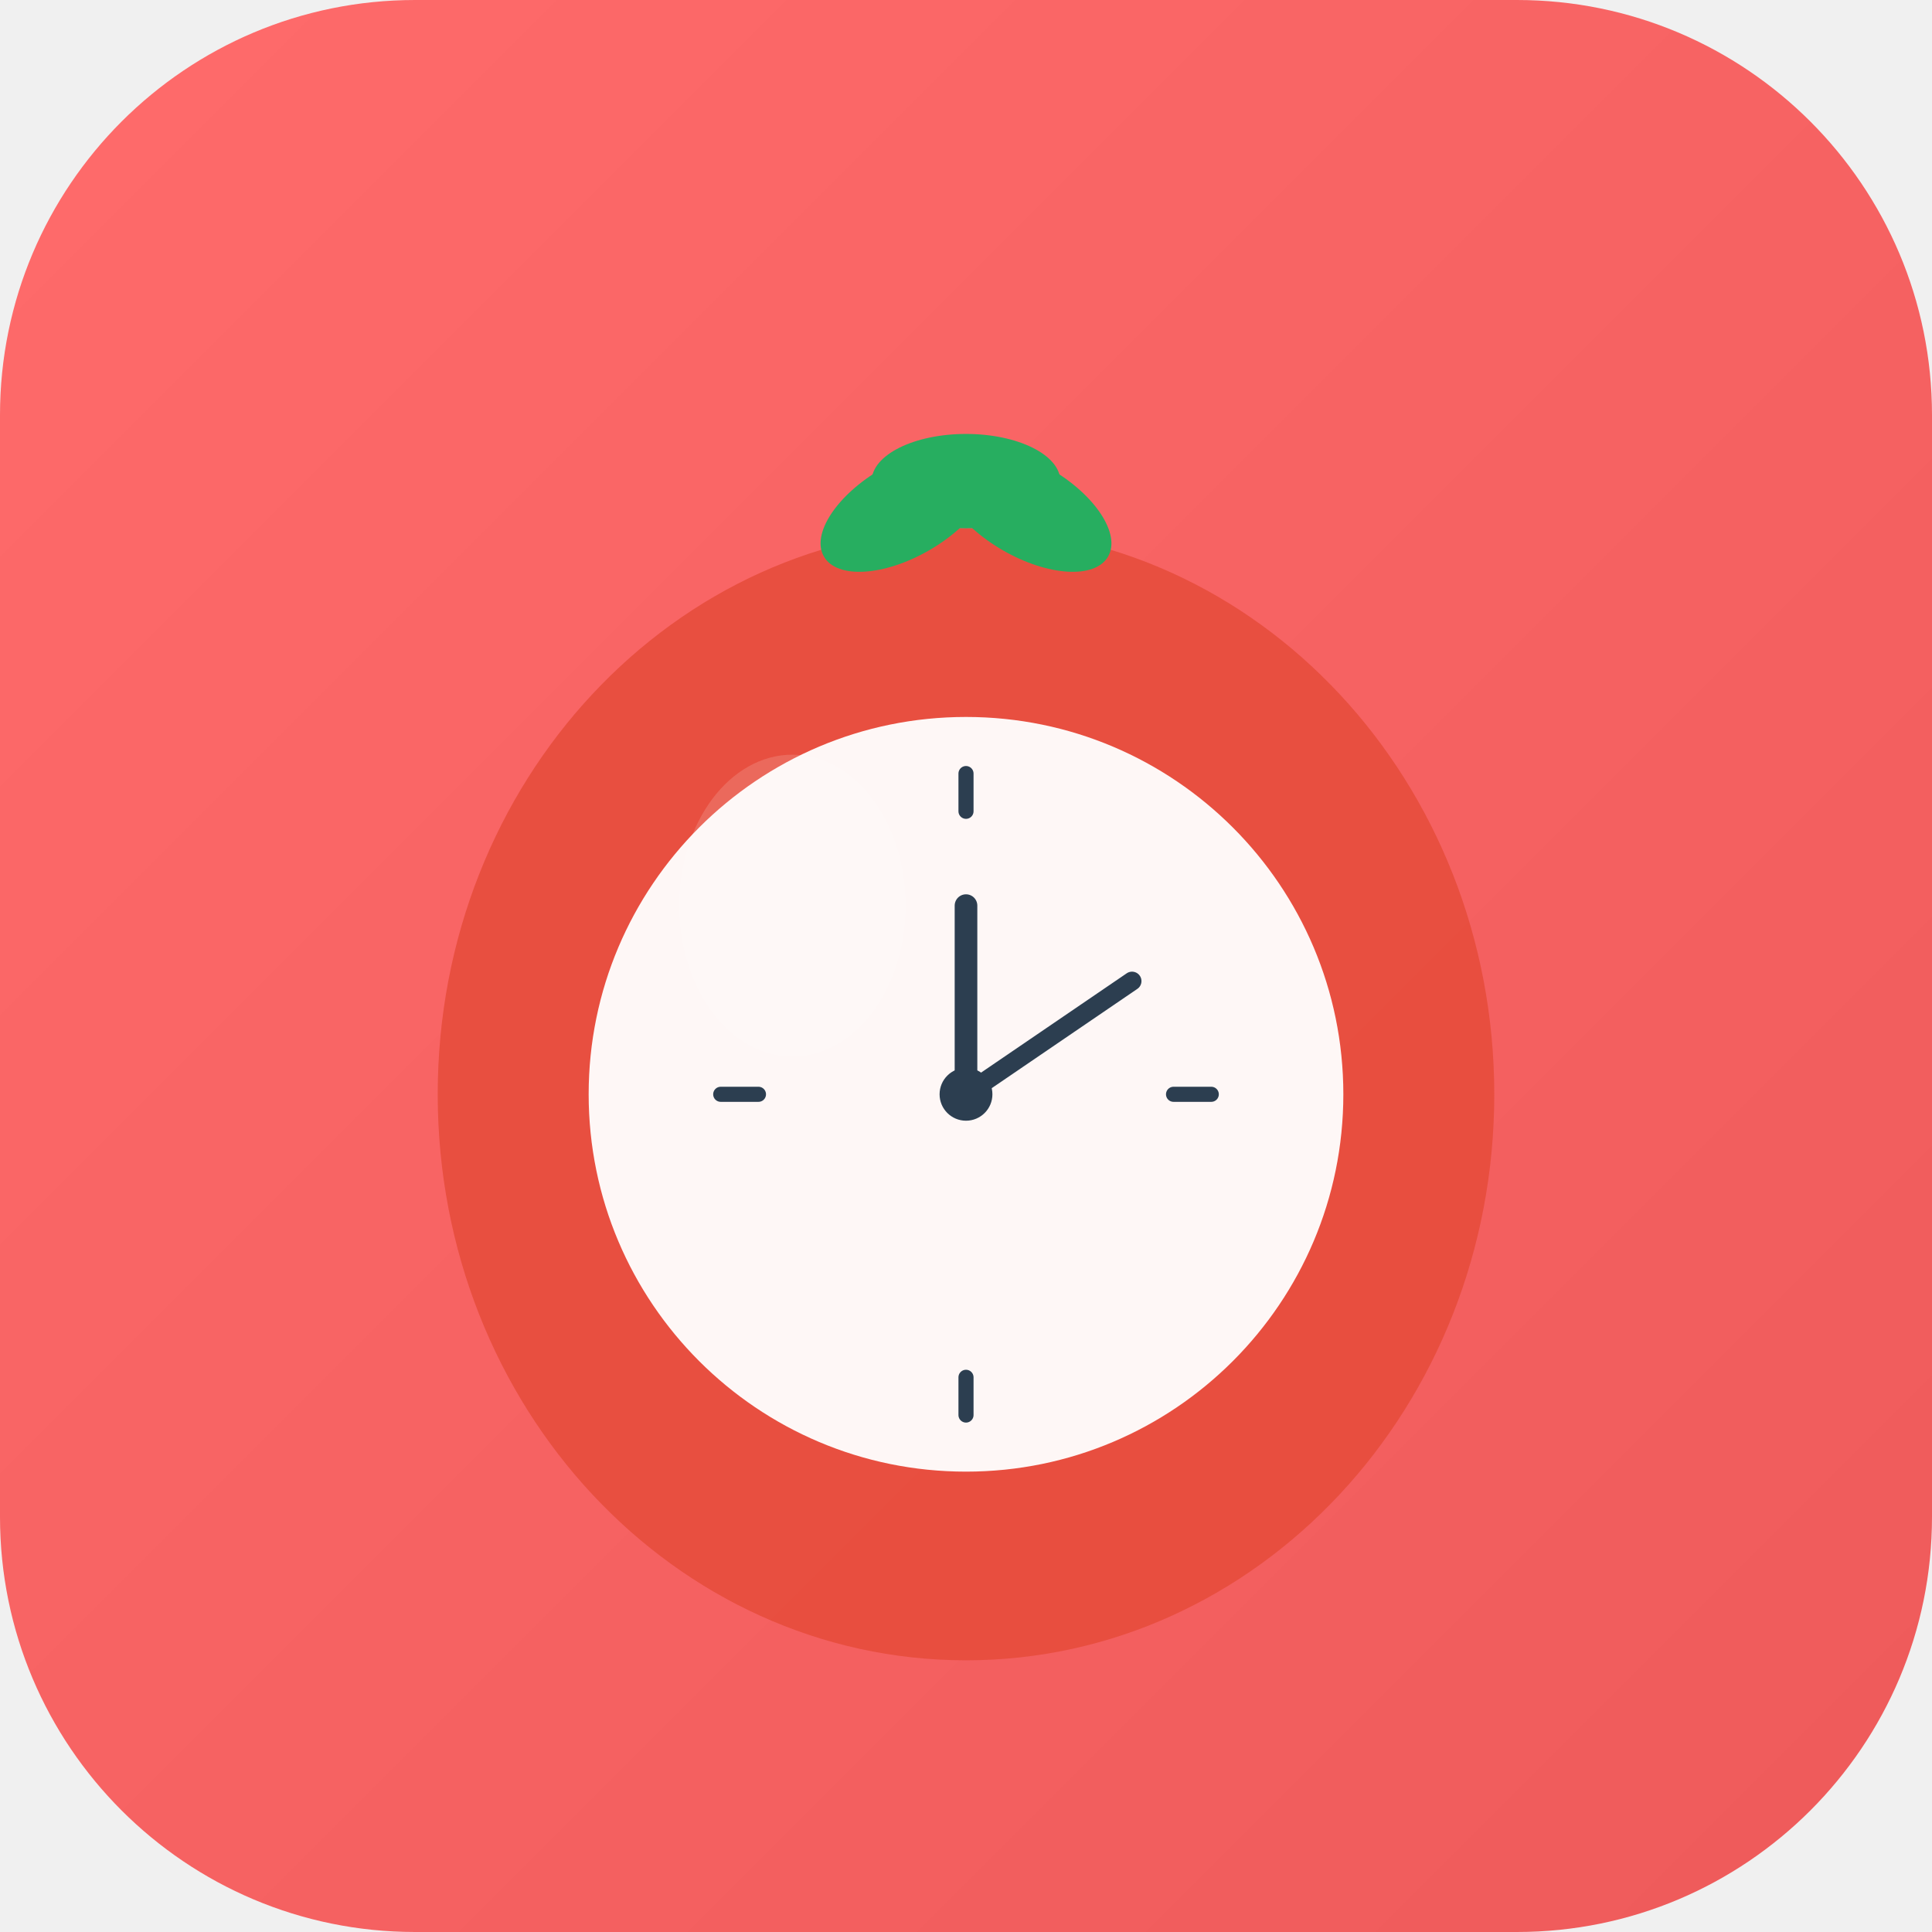
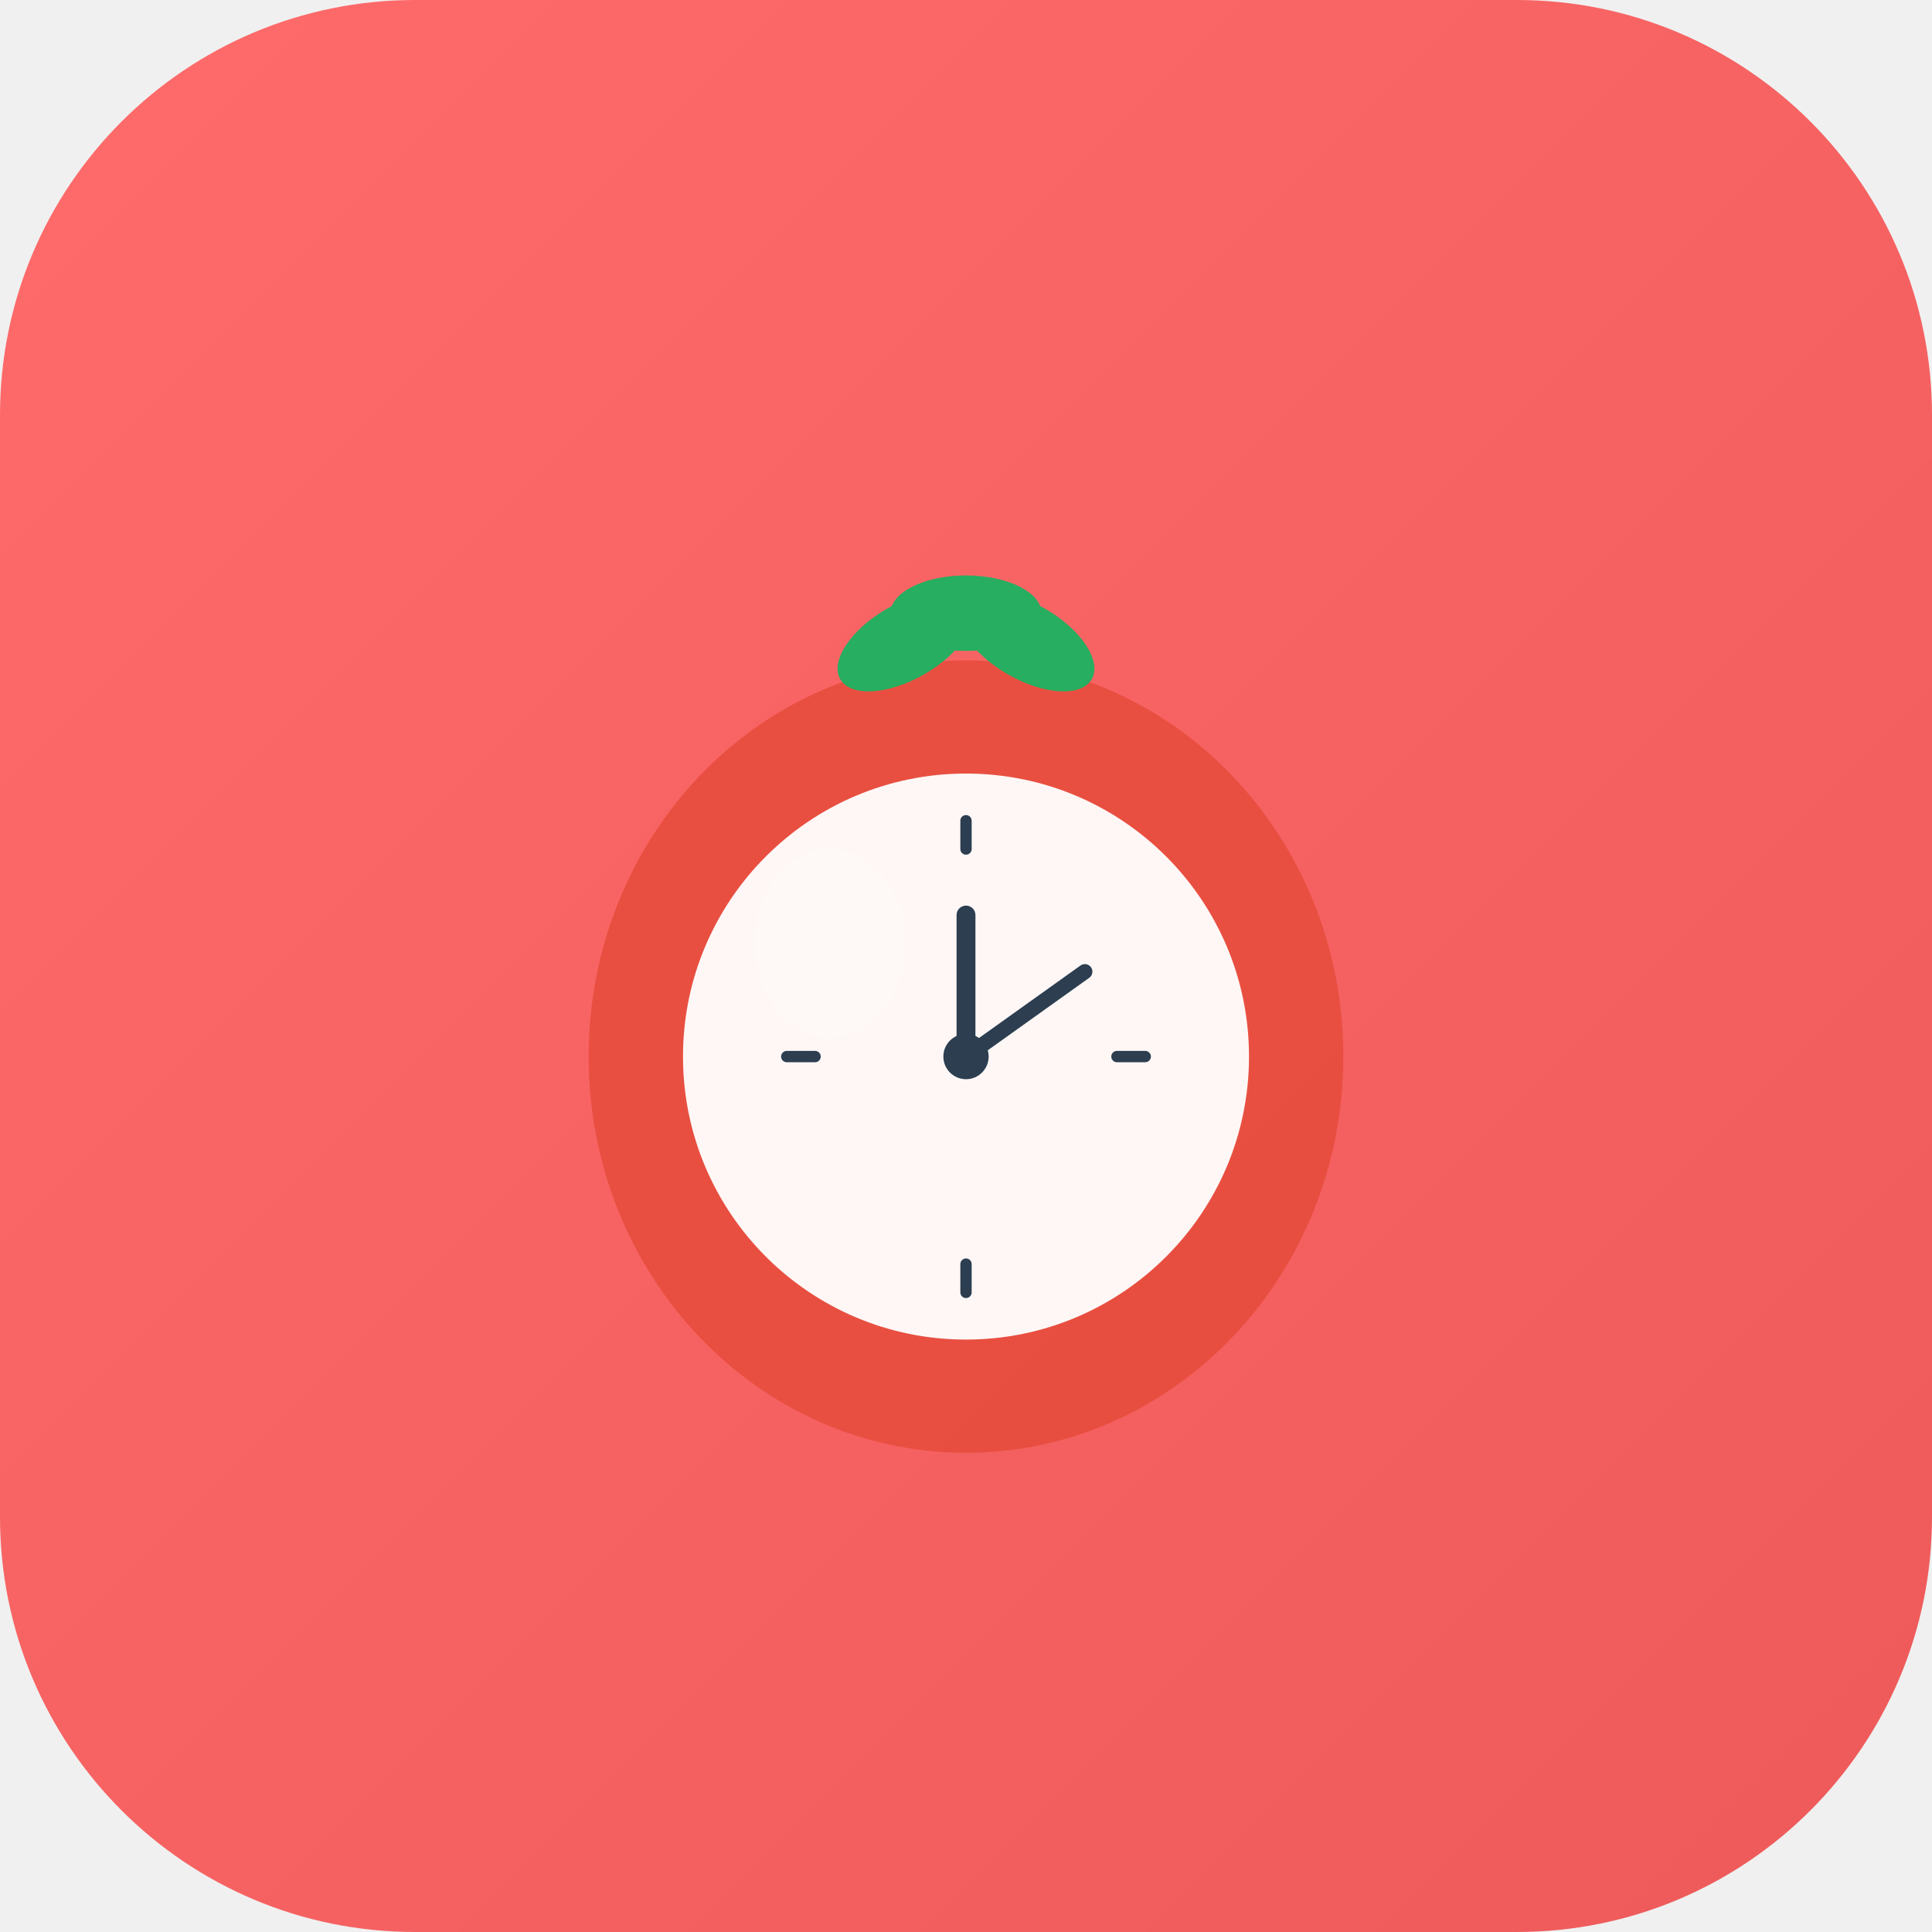
<svg xmlns="http://www.w3.org/2000/svg" width="1024" height="1024" viewBox="0 0 1024 1024">
  <defs>
    <linearGradient id="bgGradient" x1="0%" y1="0%" x2="100%" y2="100%">
      <stop offset="0%" style="stop-color:#FF6B6B;stop-opacity:1" />
      <stop offset="100%" style="stop-color:#EE5A5A;stop-opacity:1" />
    </linearGradient>
  </defs>
  <rect x="0" y="0" width="1024" height="1024" rx="220" ry="220" fill="url(#bgGradient)" />
-   <ellipse cx="512" cy="580" rx="280" ry="300" fill="#E74C3C" opacity="0.9" />
-   <ellipse cx="420" cy="480" rx="60" ry="80" fill="#FFFFFF" opacity="0.15" />
-   <circle cx="512" cy="580" r="200" fill="#FFFFFF" opacity="0.95" />
-   <g stroke="#2C3E50" stroke-width="8" stroke-linecap="round">
-     <line x1="512" y1="410" x2="512" y2="430" />
-     <line x1="512" y1="730" x2="512" y2="750" />
-     <line x1="382" y1="580" x2="402" y2="580" />
-     <line x1="622" y1="580" x2="642" y2="580" />
+   <ellipse cx="512" cy="560" rx="200" ry="210" fill="#E74C3C" opacity="0.9" />
+   <ellipse cx="440" cy="500" rx="40" ry="50" fill="#FFFFFF" opacity="0.15" />
+   <circle cx="512" cy="560" r="150" fill="#FFFFFF" opacity="0.95" />
+   <g stroke="#2C3E50" stroke-width="6" stroke-linecap="round">
+     <line x1="512" y1="435" x2="512" y2="450" />
+     <line x1="512" y1="670" x2="512" y2="685" />
+     <line x1="417" y1="560" x2="432" y2="560" />
+     <line x1="592" y1="560" x2="607" y2="560" />
  </g>
  <g stroke="#2C3E50" stroke-linecap="round">
-     <line x1="512" y1="580" x2="512" y2="480" stroke-width="12" />
-     <line x1="512" y1="580" x2="600" y2="520" stroke-width="10" />
-     <circle cx="512" cy="580" r="14" fill="#2C3E50" stroke="none" />
+     <line x1="512" y1="560" x2="512" y2="485" stroke-width="10" />
+     <line x1="512" y1="560" x2="575" y2="515" stroke-width="8" />
+     <circle cx="512" cy="560" r="12" fill="#2C3E50" stroke="none" />
  </g>
  <g fill="#27AE60">
-     <ellipse cx="480" cy="270" rx="50" ry="25" transform="rotate(-30 480 270)" />
-     <ellipse cx="512" cy="255" rx="50" ry="25" transform="rotate(0 512 255)" />
-     <ellipse cx="544" cy="270" rx="50" ry="25" transform="rotate(30 544 270)" />
+     <ellipse cx="480" cy="340" rx="40" ry="20" transform="rotate(-30 480 340)" />
+     <ellipse cx="512" cy="325" rx="40" ry="20" transform="rotate(0 512 325)" />
+     <ellipse cx="544" cy="340" rx="40" ry="20" transform="rotate(30 544 340)" />
  </g>
</svg>
